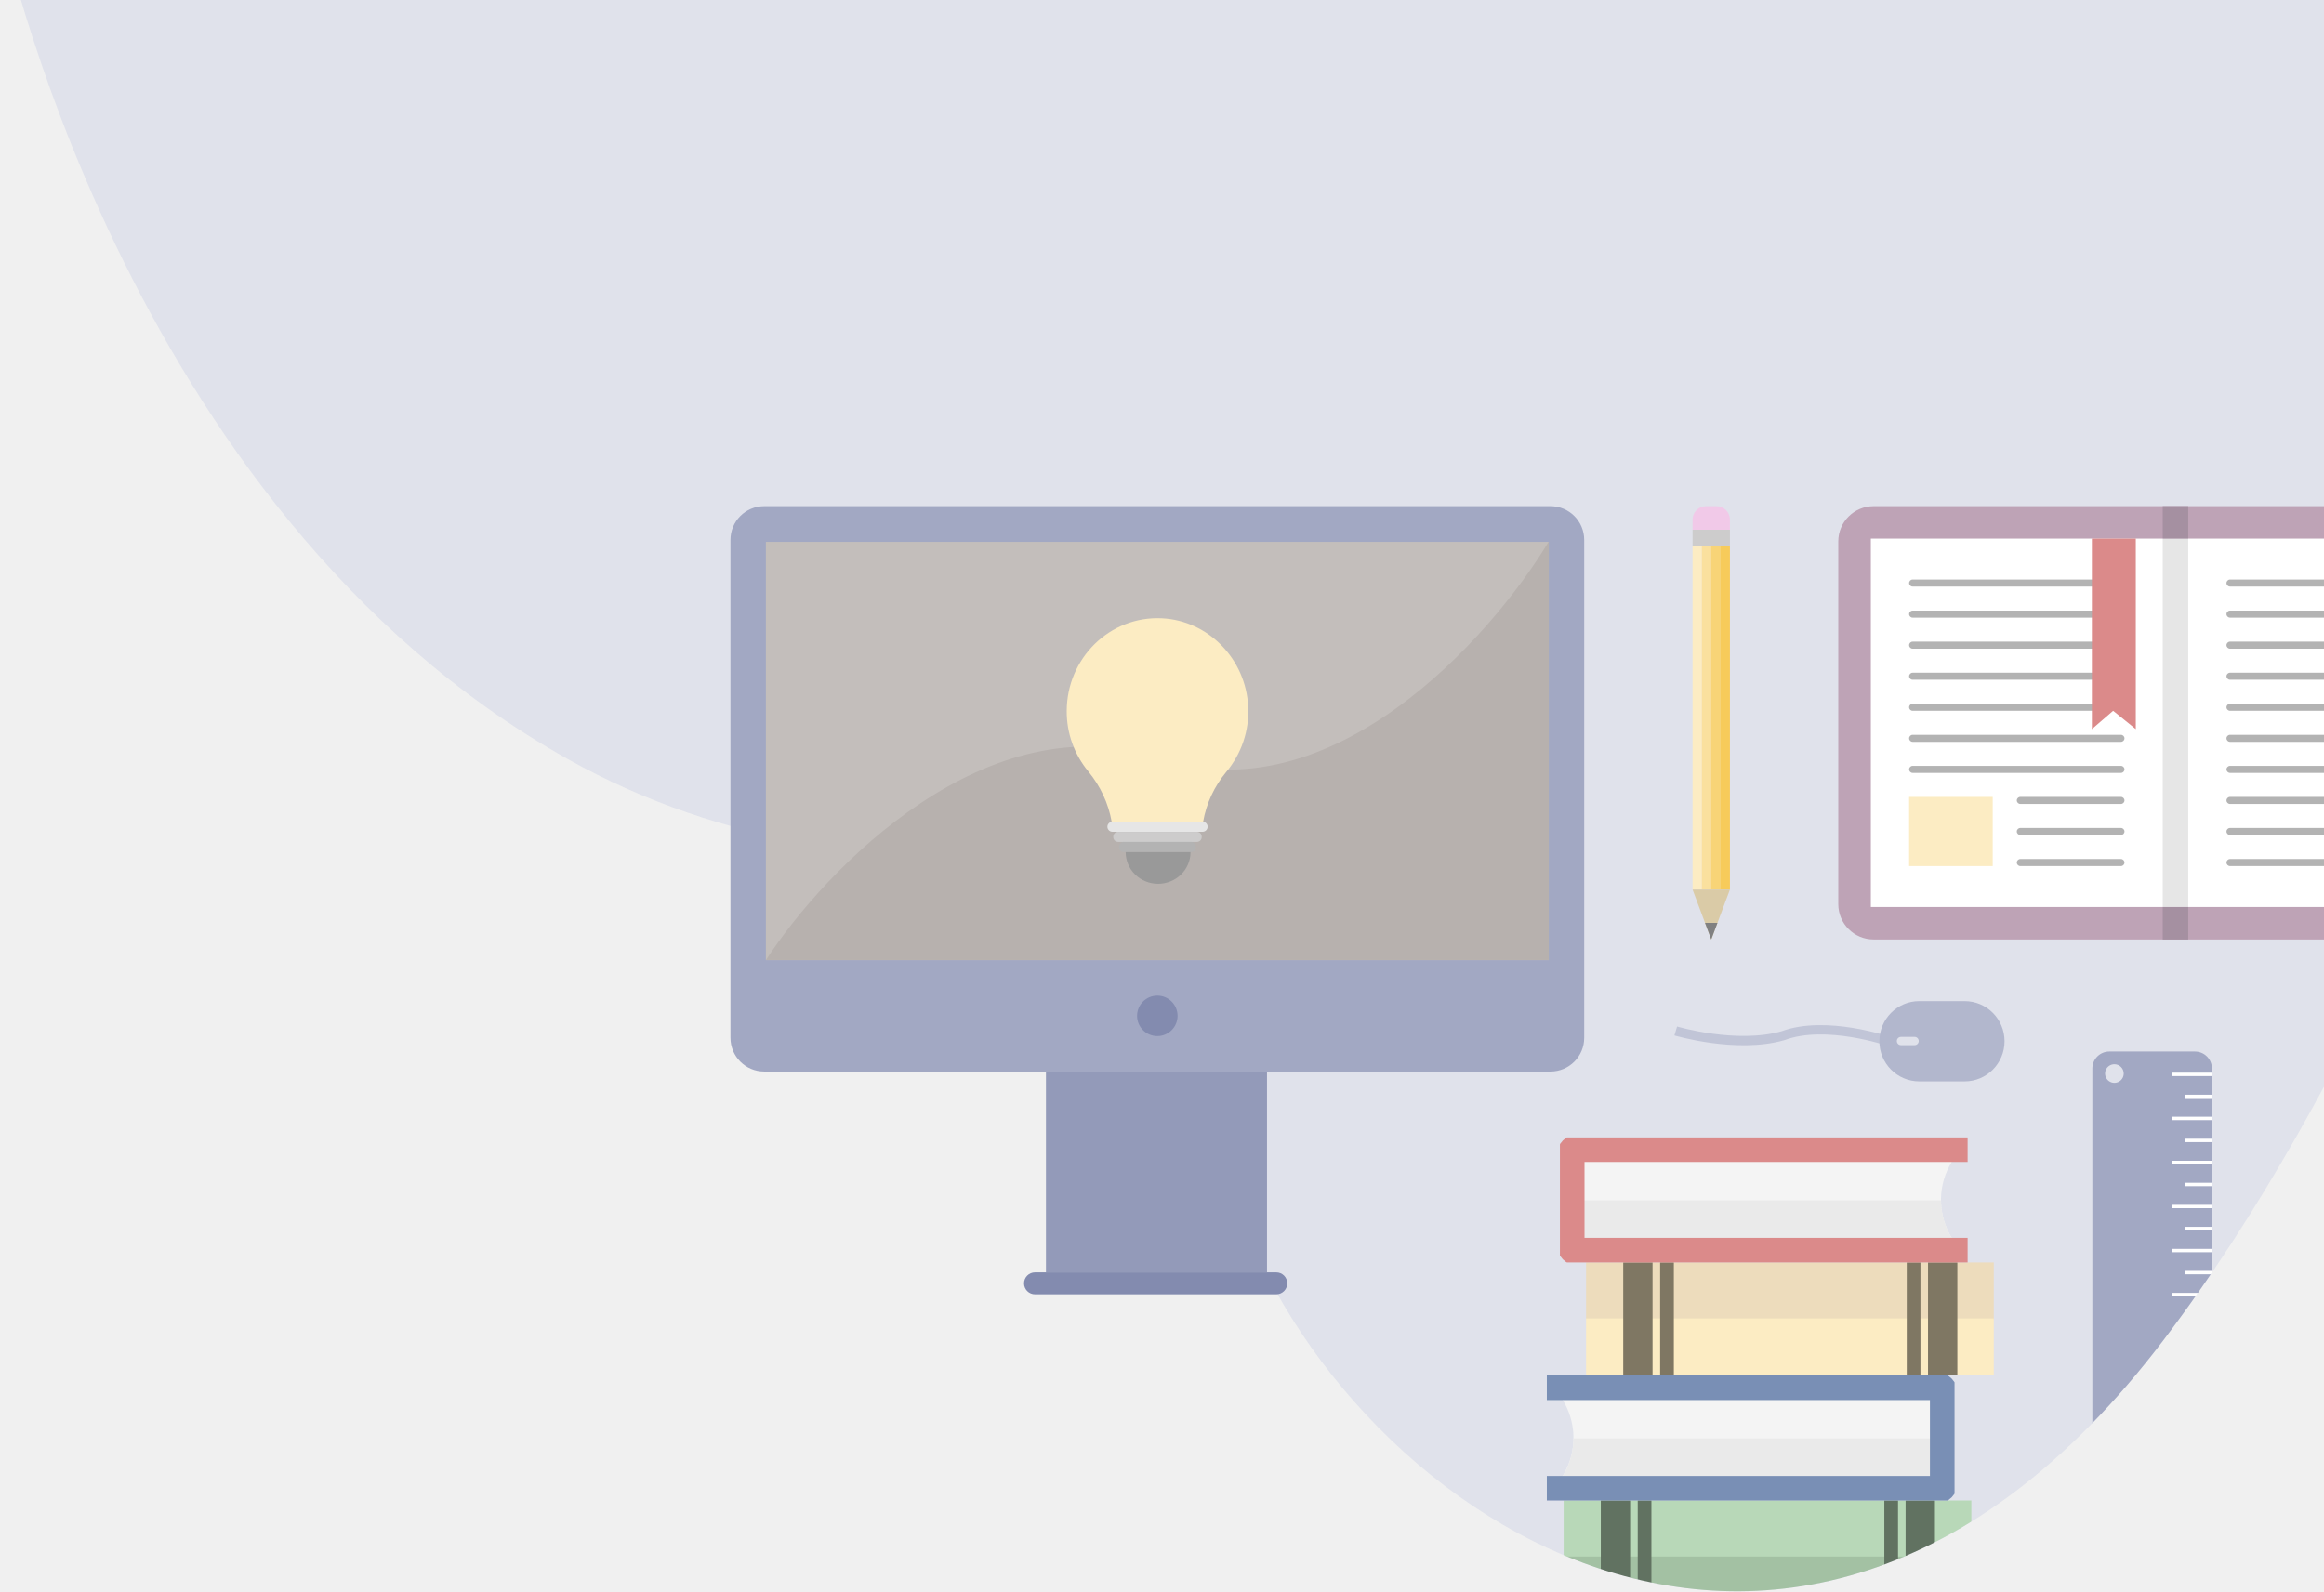
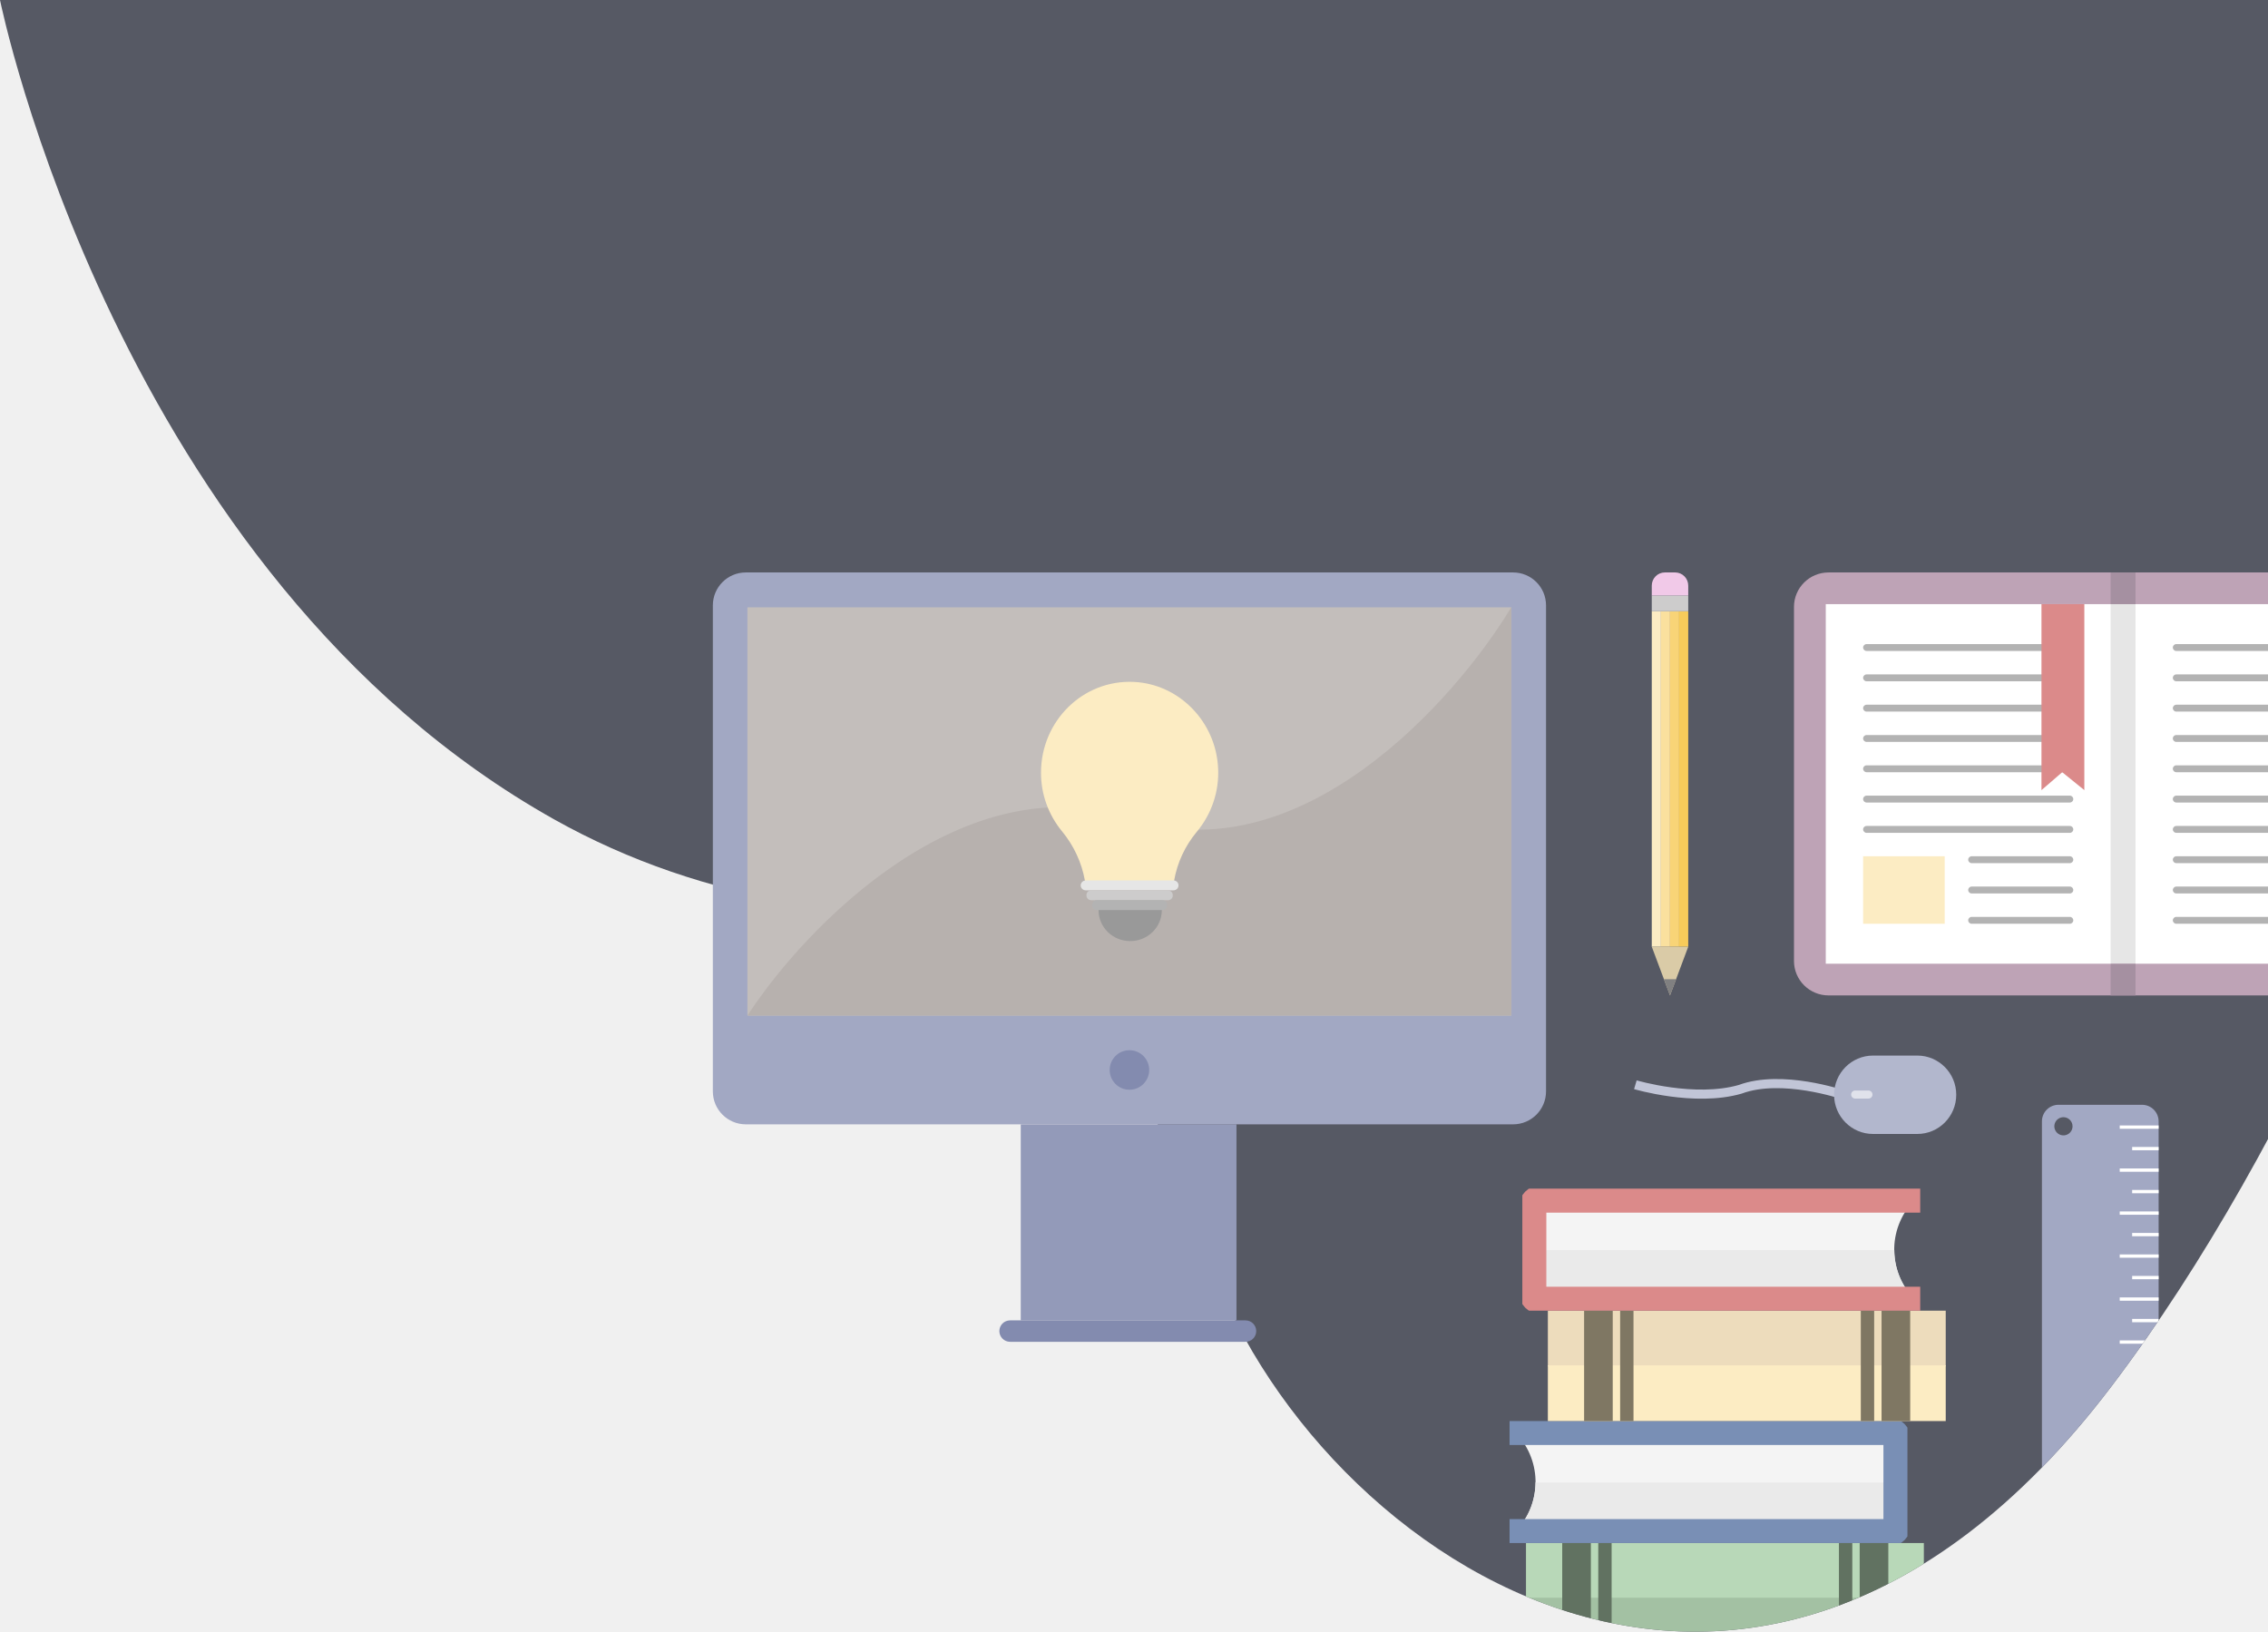
- <svg xmlns="http://www.w3.org/2000/svg" width="1244" height="852" viewBox="0 0 1244 852" fill="none">
-   <path d="M0 -43C0 -43 63.748 271.878 304.215 406.591C344.889 429.378 389.391 444.466 435.402 452.08C494.007 461.75 622.989 497.562 656.747 627.166C700.839 796.447 953.791 986.597 1158.01 717.604C1362.23 448.61 1462.02 -43 1462.02 -43H0Z" fill="#E0E2EB" />
-   <mask id="mask0_144_2" style="mask-type:alpha" maskUnits="userSpaceOnUse" x="0" y="-43" width="1463" height="895">
-     <path d="M0 -43C0 -43 63.748 271.878 304.215 406.591C344.889 429.378 389.391 444.466 435.402 452.08C494.007 461.75 622.989 497.562 656.747 627.166C700.839 796.447 953.791 986.597 1158.01 717.604C1362.23 448.61 1462.02 -43 1462.02 -43H0Z" fill="#E0E2EB" />
+ <svg xmlns="http://www.w3.org/2000/svg" width="1244" height="895" viewBox="0 0 1244 895" fill="none">
+   <path d="M0 0C0 0 63.748 314.878 304.215 449.591C344.889 472.378 389.391 487.466 435.402 495.08C494.007 504.75 622.989 540.562 656.747 670.166C700.839 839.447 953.791 1029.6 1158.01 760.604C1362.23 491.61 1462.02 0 1462.02 0H0Z" fill="#565964" />
+   <mask id="mask0_101_7" style="mask-type:alpha" maskUnits="userSpaceOnUse" x="0" y="0" width="1463" height="895">
+     <path d="M0 0C0 0 63.748 314.878 304.215 449.591C344.889 472.378 389.391 487.466 435.402 495.08C494.007 504.75 622.989 540.562 656.747 670.166C700.839 839.447 953.791 1029.6 1158.01 760.604C1362.23 491.61 1462.02 0 1462.02 0H0Z" fill="#E0E2EB" />
  </mask>
-   <g mask="url(#mask0_144_2)">
-     <g clip-path="url(#clip0_144_2)">
-       <path d="M1055.24 803.395H837V833.926H1055.24V803.395Z" fill="#B8D8B8" />
-       <path d="M1055.24 833.383H837V863.914H1055.24V833.383Z" fill="#A3C1A3" />
-       <path d="M864.736 803.395V863.914" stroke="#617261" stroke-width="15.71" stroke-miterlimit="10" />
-       <path d="M880.314 803.395V863.914" stroke="#617261" stroke-width="7.33" stroke-miterlimit="10" />
-       <path d="M1027.89 803.395V863.914" stroke="#617261" stroke-width="15.71" stroke-miterlimit="10" />
-       <path d="M1012.32 803.395V863.914" stroke="#617261" stroke-width="7.33" stroke-miterlimit="10" />
+   <g mask="url(#mask0_101_7)">
+     <g clip-path="url(#clip0_101_7)">
+       <path d="M1055.24 846.395H837V876.926H1055.24V846.395Z" fill="#B8D8B8" />
+       <path d="M1055.24 876.383H837V906.914H1055.24V876.383Z" fill="#A3C1A3" />
+       <path d="M864.736 846.395V906.914" stroke="#617261" stroke-width="15.71" stroke-miterlimit="10" />
+       <path d="M880.314 846.395V906.914" stroke="#617261" stroke-width="7.33" stroke-miterlimit="10" />
+       <path d="M1027.89 846.395V906.914" stroke="#617261" stroke-width="15.71" stroke-miterlimit="10" />
+       <path d="M1012.32 846.395V906.914" stroke="#617261" stroke-width="7.33" stroke-miterlimit="10" />
    </g>
-     <g clip-path="url(#clip1_144_2)">
-       <path d="M830.581 742.183C837.819 749.271 842.002 758.893 842.241 769.007C842.481 779.121 838.758 788.93 831.864 796.35L830.589 797.707H1038.95V742.214L830.581 742.183Z" fill="#F4F4F4" />
-       <path d="M1038.95 770.145V797.676H830.55L831.864 796.35C838.507 789.231 842.211 779.872 842.233 770.145H1038.95Z" fill="#EAEAEA" />
-       <path d="M828 797.668H1036.7C1037.71 797.65 1038.68 797.236 1039.39 796.515C1040.1 795.795 1040.49 794.825 1040.49 793.815V746.029C1040.49 745.019 1040.1 744.049 1039.39 743.329C1038.68 742.608 1037.71 742.194 1036.7 742.176H828" stroke="#798FB5" stroke-width="14.85" stroke-miterlimit="10" />
+     <g clip-path="url(#clip1_101_7)">
+       <path d="M830.581 785.183C837.819 792.271 842.002 801.893 842.241 812.007C842.481 822.121 838.758 831.93 831.864 839.35L830.589 840.707H1038.95V785.214L830.581 785.183Z" fill="#F4F4F4" />
+       <path d="M1038.95 813.145V840.676H830.55L831.864 839.35C838.507 832.231 842.211 822.872 842.233 813.145H1038.95Z" fill="#EAEAEA" />
+       <path d="M828 840.668H1036.7C1037.71 840.65 1038.68 840.236 1039.39 839.515C1040.1 838.795 1040.49 837.825 1040.49 836.815V789.029C1040.49 788.019 1040.1 787.049 1039.39 786.329C1038.68 785.608 1037.71 785.194 1036.7 785.176H828" stroke="#798FB5" stroke-width="14.85" stroke-miterlimit="10" />
    </g>
-     <g clip-path="url(#clip2_144_2)">
-       <path d="M1067.24 675.938H849V706.469H1067.24V675.938Z" fill="#EDDCBC" />
-       <path d="M1067.24 705.926H849V736.457H1067.24V705.926Z" fill="#FCECC3" />
-       <path d="M876.736 675.938V736.457" stroke="#7F7763" stroke-width="15.71" stroke-miterlimit="10" />
-       <path d="M892.314 675.938V736.457" stroke="#7F7763" stroke-width="7.33" stroke-miterlimit="10" />
-       <path d="M1039.89 675.938V736.457" stroke="#7F7763" stroke-width="15.71" stroke-miterlimit="10" />
-       <path d="M1024.32 675.938V736.457" stroke="#7F7763" stroke-width="7.33" stroke-miterlimit="10" />
+     <g clip-path="url(#clip2_101_7)">
+       <path d="M1067.24 718.938H849V749.469H1067.24V718.938Z" fill="#EDDCBC" />
+       <path d="M1067.24 748.926H849V779.457H1067.24V748.926Z" fill="#FCECC3" />
+       <path d="M876.736 718.938V779.457" stroke="#7F7763" stroke-width="15.71" stroke-miterlimit="10" />
+       <path d="M892.314 718.938V779.457" stroke="#7F7763" stroke-width="7.33" stroke-miterlimit="10" />
+       <path d="M1039.89 718.938V779.457" stroke="#7F7763" stroke-width="15.71" stroke-miterlimit="10" />
+       <path d="M1024.32 718.938V779.457" stroke="#7F7763" stroke-width="7.33" stroke-miterlimit="10" />
    </g>
-     <g clip-path="url(#clip3_144_2)">
-       <path d="M1120 572.069V860.931C1120 863.336 1120.96 865.643 1122.66 867.344C1124.36 869.044 1126.67 870 1129.08 870H1174.92C1177.33 870 1179.64 869.044 1181.34 867.344C1183.04 865.643 1184 863.336 1184 860.931V572.069C1184 569.664 1183.04 567.357 1181.34 565.656C1179.64 563.956 1177.33 563 1174.92 563H1129.08C1126.67 563 1124.36 563.956 1122.66 565.656C1120.96 567.357 1120 569.664 1120 572.069V572.069ZM1136.79 574.79C1136.79 575.777 1136.5 576.741 1135.95 577.562C1135.4 578.382 1134.62 579.021 1133.71 579.399C1132.8 579.776 1131.8 579.875 1130.83 579.683C1129.86 579.49 1128.97 579.015 1128.27 578.317C1127.57 577.62 1127.1 576.731 1126.9 575.763C1126.71 574.796 1126.81 573.793 1127.19 572.881C1127.57 571.97 1128.21 571.191 1129.03 570.643C1129.85 570.095 1130.81 569.802 1131.8 569.802C1133.13 569.802 1134.4 570.328 1135.33 571.263C1136.27 572.199 1136.79 573.467 1136.79 574.79Z" fill="#A2A8C3" />
-       <path d="M1169.48 847.326H1184V845.513H1169.48V847.326Z" fill="white" />
-       <path d="M1162.67 835.536H1184V833.722H1162.67V835.536Z" fill="white" />
-       <path d="M1169.48 823.746H1184V821.932H1169.48V823.746Z" fill="white" />
-       <path d="M1162.67 811.956H1184V810.142H1162.67V811.956Z" fill="white" />
-       <path d="M1169.48 800.165H1184V798.352H1169.48V800.165Z" fill="white" />
-       <path d="M1162.67 788.375H1184V786.561H1162.67V788.375Z" fill="white" />
-       <path d="M1169.48 776.585H1184V774.771H1169.48V776.585Z" fill="white" />
-       <path d="M1162.67 764.795H1184V762.981H1162.67V764.795Z" fill="white" />
-       <path d="M1169.48 753.004H1184V751.191H1169.48V753.004Z" fill="white" />
-       <path d="M1162.67 741.214H1184V739.4H1162.67V741.214Z" fill="white" />
-       <path d="M1169.48 729.424H1184V727.61H1169.48V729.424Z" fill="white" />
-       <path d="M1162.67 717.634H1184V715.82H1162.67V717.634Z" fill="white" />
-       <path d="M1169.48 705.843H1184V704.03H1169.48V705.843Z" fill="white" />
-       <path d="M1162.67 694.053H1184V692.239H1162.67V694.053Z" fill="white" />
-       <path d="M1169.48 682.263H1184V680.449H1169.48V682.263Z" fill="white" />
-       <path d="M1162.67 670.473H1184V668.659H1162.67V670.473Z" fill="white" />
-       <path d="M1169.48 658.682H1184V656.869H1169.48V658.682Z" fill="white" />
-       <path d="M1162.67 646.892H1184V645.078H1162.67V646.892Z" fill="white" />
-       <path d="M1169.48 635.102H1184V633.288H1169.48V635.102Z" fill="white" />
-       <path d="M1162.67 623.312H1184V621.498H1162.67V623.312Z" fill="white" />
-       <path d="M1169.48 611.521H1184V609.708H1169.48V611.521Z" fill="white" />
-       <path d="M1162.67 599.731H1184V597.917H1162.67V599.731Z" fill="white" />
-       <path d="M1169.48 587.941H1184V586.127H1169.48V587.941Z" fill="white" />
-       <path d="M1162.67 576.151H1184V574.337H1162.67V576.151Z" fill="white" />
-     </g>
-     <g clip-path="url(#clip4_144_2)">
-       <path d="M1050.65 614.726C1043.42 621.814 1039.23 631.436 1038.99 641.55C1038.75 651.664 1042.48 661.473 1049.37 668.893L1050.65 670.25H842.287V614.757L1050.65 614.726Z" fill="#F4F4F4" />
-       <path d="M1050.65 670.219H842.287V642.689H1039.04C1039.05 652.41 1042.74 661.768 1049.37 668.893L1050.65 670.219Z" fill="#EAEAEA" />
-       <path d="M1053.24 670.211H844.535C843.523 670.193 842.558 669.779 841.848 669.058C841.139 668.338 840.741 667.368 840.741 666.358V618.572C840.741 617.562 841.139 616.593 841.848 615.872C842.558 615.151 843.523 614.737 844.535 614.719H1053.24" stroke="#DB8A8A" stroke-width="14.85" stroke-miterlimit="10" />
+     <path d="M1120 615.069V903.931C1120 906.336 1120.96 908.643 1122.66 910.344C1124.36 912.044 1126.67 913 1129.08 913H1174.92C1177.33 913 1179.64 912.044 1181.34 910.344C1183.04 908.643 1184 906.336 1184 903.931V615.069C1184 612.664 1183.04 610.357 1181.34 608.656C1179.64 606.956 1177.33 606 1174.92 606H1129.08C1126.67 606 1124.36 606.956 1122.66 608.656C1120.96 610.357 1120 612.664 1120 615.069V615.069ZM1136.79 617.79C1136.79 618.777 1136.5 619.741 1135.95 620.562C1135.4 621.382 1134.62 622.021 1133.71 622.399C1132.8 622.776 1131.8 622.875 1130.83 622.683C1129.86 622.49 1128.97 622.015 1128.27 621.317C1127.57 620.62 1127.1 619.731 1126.9 618.763C1126.71 617.796 1126.81 616.793 1127.19 615.881C1127.57 614.97 1128.21 614.191 1129.03 613.643C1129.85 613.095 1130.81 612.802 1131.8 612.802C1133.13 612.802 1134.4 613.328 1135.33 614.263C1136.27 615.199 1136.79 616.467 1136.79 617.79Z" fill="#A2A8C3" />
+     <path d="M1169.48 890.326H1184V888.513H1169.48V890.326Z" fill="white" />
+     <path d="M1162.67 878.536H1184V876.722H1162.67V878.536Z" fill="white" />
+     <path d="M1169.48 866.746H1184V864.932H1169.48V866.746Z" fill="white" />
+     <path d="M1162.67 854.956H1184V853.142H1162.67V854.956Z" fill="white" />
+     <path d="M1169.48 843.165H1184V841.352H1169.48V843.165Z" fill="white" />
+     <path d="M1162.67 831.375H1184V829.561H1162.67V831.375Z" fill="white" />
+     <path d="M1169.48 819.585H1184V817.771H1169.48V819.585Z" fill="white" />
+     <path d="M1162.67 807.795H1184V805.981H1162.67V807.795Z" fill="white" />
+     <path d="M1169.48 796.004H1184V794.191H1169.48V796.004Z" fill="white" />
+     <path d="M1162.67 784.214H1184V782.4H1162.67V784.214Z" fill="white" />
+     <path d="M1169.48 772.424H1184V770.61H1169.48V772.424Z" fill="white" />
+     <path d="M1162.67 760.634H1184V758.82H1162.67V760.634Z" fill="white" />
+     <path d="M1169.48 748.843H1184V747.03H1169.48V748.843Z" fill="white" />
+     <path d="M1162.67 737.053H1184V735.239H1162.67V737.053Z" fill="white" />
+     <path d="M1169.48 725.263H1184V723.449H1169.48V725.263Z" fill="white" />
+     <path d="M1162.67 713.473H1184V711.659H1162.67V713.473Z" fill="white" />
+     <path d="M1169.48 701.682H1184V699.869H1169.48V701.682Z" fill="white" />
+     <path d="M1162.67 689.892H1184V688.078H1162.67V689.892Z" fill="white" />
+     <path d="M1169.48 678.102H1184V676.288H1169.48V678.102Z" fill="white" />
+     <path d="M1162.67 666.312H1184V664.498H1162.67V666.312Z" fill="white" />
+     <path d="M1169.48 654.521H1184V652.708H1169.48V654.521Z" fill="white" />
+     <path d="M1162.67 642.731H1184V640.917H1162.67V642.731Z" fill="white" />
+     <path d="M1169.48 630.941H1184V629.127H1169.48V630.941Z" fill="white" />
+     <path d="M1162.67 619.151H1184V617.337H1162.67V619.151Z" fill="white" />
+     <g clip-path="url(#clip3_101_7)">
+       <path d="M1050.65 657.726C1043.42 664.814 1039.23 674.436 1038.99 684.55C1038.75 694.664 1042.48 704.473 1049.37 711.893L1050.65 713.25H842.287V657.757L1050.65 657.726Z" fill="#F4F4F4" />
+       <path d="M1050.65 713.219H842.287V685.689H1039.04C1039.05 695.41 1042.74 704.768 1049.37 711.893L1050.65 713.219Z" fill="#EAEAEA" />
+       <path d="M1053.24 713.211H844.535C843.523 713.193 842.558 712.779 841.848 712.058C841.139 711.338 840.741 710.368 840.741 709.358V661.572C840.741 660.562 841.139 659.593 841.848 658.872C842.558 658.151 843.523 657.737 844.535 657.719H1053.24" stroke="#DB8A8A" stroke-width="14.85" stroke-miterlimit="10" />
    </g>
  </g>
-   <path d="M678.206 573.719H559.891V681.253H678.206V573.719Z" fill="#939AB9" />
-   <path d="M829.937 271H409.063C399.087 271 391 279.091 391 289.073V555.647C391 565.628 399.087 573.719 409.063 573.719H829.937C839.913 573.719 848 565.628 848 555.647V289.073C848 279.091 839.913 271 829.937 271Z" fill="#A2A8C3" />
-   <path d="M683.173 681.253H554.021C550.779 681.253 548.15 683.882 548.15 687.126C548.15 690.37 550.779 693 554.021 693H683.173C686.415 693 689.043 690.37 689.043 687.126C689.043 683.882 686.415 681.253 683.173 681.253Z" fill="#838BAF" />
-   <path d="M829.034 290.13H409.966V514.079H829.034V290.13Z" fill="#C3BEBB" />
-   <path d="M620.657 406.041C528.524 375.097 441.83 465.12 410 514H829V290C797.942 341.574 712.791 436.986 620.657 406.041Z" fill="#B7B1AE" />
-   <path d="M619.5 554.743C625.486 554.743 630.338 549.888 630.338 543.899C630.338 537.911 625.486 533.056 619.5 533.056C613.514 533.056 608.662 537.911 608.662 543.899C608.662 549.888 613.514 554.743 619.5 554.743Z" fill="#838BAF" />
-   <g clip-path="url(#clip5_144_2)">
-     <path d="M656.346 413.374C649.962 421.06 645.715 430.223 644.015 439.979C643.718 441.593 643.485 443.226 643.333 444.865H595.788C595.618 443.232 595.378 441.606 595.075 439.998C593.31 430.158 589.027 420.913 582.624 413.121C575.05 403.972 570.944 392.549 571 380.785C571 352.498 594.009 329.725 621.89 331.043C646.785 332.214 666.986 352.929 668.134 378.438C668.774 391.107 664.573 403.556 656.346 413.374V413.374Z" fill="#FCECC3" />
-     <path d="M637.262 456.264C637.262 460.758 635.434 465.068 632.179 468.245C628.925 471.423 624.511 473.208 619.908 473.208C615.305 473.208 610.891 471.423 607.636 468.245C604.382 465.068 602.553 460.758 602.553 456.264C602.553 456.159 602.553 456.061 602.553 455.956H637.262C637.262 456.061 637.262 456.159 637.262 456.264Z" fill="#999999" />
-     <path d="M646.413 442.659C646.413 443.015 646.341 443.366 646.202 443.694C646.063 444.023 645.859 444.321 645.601 444.572C645.344 444.823 645.039 445.022 644.703 445.158C644.367 445.294 644.006 445.364 643.642 445.364H595.542C594.808 445.364 594.103 445.079 593.583 444.572C593.064 444.065 592.772 443.377 592.772 442.659V442.659C592.772 442.021 593.003 441.404 593.425 440.917C593.846 440.43 594.431 440.104 595.075 439.998C595.229 439.968 595.386 439.953 595.542 439.954H643.642C643.766 439.945 643.891 439.945 644.015 439.954C644.683 440.043 645.296 440.367 645.737 440.865C646.179 441.363 646.419 442.001 646.413 442.659V442.659Z" fill="#E6E6E6" />
-     <path d="M643.258 447.909V448.242C643.258 448.915 642.984 449.561 642.496 450.037C642.008 450.513 641.347 450.78 640.658 450.78H598.527C598.005 450.781 597.494 450.628 597.062 450.341C596.629 450.054 596.296 449.647 596.104 449.172C595.987 448.875 595.927 448.56 595.927 448.242V447.909C595.926 447.575 595.993 447.245 596.123 446.937C596.254 446.628 596.445 446.348 596.687 446.112C596.929 445.876 597.215 445.689 597.531 445.562C597.847 445.435 598.186 445.37 598.527 445.37H640.658C641.21 445.37 641.748 445.541 642.194 445.859C642.639 446.177 642.97 446.625 643.138 447.139C643.216 447.388 643.257 447.648 643.258 447.909V447.909Z" fill="#CDCCCC" />
-     <path d="M640.102 453.146V453.83C640.102 454.141 640.039 454.449 639.918 454.736C639.796 455.023 639.617 455.284 639.392 455.503C639.167 455.723 638.9 455.897 638.606 456.016C638.312 456.135 637.997 456.196 637.679 456.196H601.506C601.188 456.196 600.873 456.135 600.579 456.016C600.285 455.897 600.017 455.723 599.792 455.503C599.567 455.284 599.389 455.023 599.267 454.736C599.145 454.449 599.083 454.141 599.083 453.83V453.146C599.082 452.713 599.204 452.288 599.434 451.917C599.665 451.547 599.995 451.245 600.389 451.045C600.735 450.872 601.117 450.781 601.506 450.78H637.679C638.067 450.781 638.45 450.872 638.796 451.045C639.19 451.245 639.52 451.547 639.75 451.917C639.981 452.288 640.102 452.713 640.102 453.146V453.146Z" fill="#B3B3B3" />
+   <path d="M678.206 616.719H559.891V724.253H678.206V616.719Z" fill="#939AB9" />
+   <path d="M829.937 314H409.063C399.087 314 391 322.091 391 332.073V598.647C391 608.628 399.087 616.719 409.063 616.719H829.937C839.913 616.719 848 608.628 848 598.647V332.073C848 322.091 839.913 314 829.937 314Z" fill="#A2A8C3" />
+   <path d="M683.173 724.253H554.021C550.778 724.253 548.15 726.882 548.15 730.126C548.15 733.37 550.778 736 554.021 736H683.173C686.415 736 689.043 733.37 689.043 730.126C689.043 726.882 686.415 724.253 683.173 724.253Z" fill="#838BAF" />
+   <path d="M829.033 333.13H409.966V557.079H829.033V333.13Z" fill="#C3BEBB" />
+   <path d="M620.657 449.041C528.524 418.097 441.83 508.12 410 557H829V333C797.942 384.574 712.791 479.986 620.657 449.041Z" fill="#B7B1AE" />
+   <path d="M619.5 597.743C625.486 597.743 630.338 592.888 630.338 586.899C630.338 580.911 625.486 576.056 619.5 576.056C613.514 576.056 608.662 580.911 608.662 586.899C608.662 592.888 613.514 597.743 619.5 597.743Z" fill="#838BAF" />
+   <g clip-path="url(#clip4_101_7)">
+     <path d="M656.346 456.374C649.962 464.06 645.715 473.223 644.015 482.979C643.718 484.593 643.485 486.226 643.333 487.865H595.789C595.618 486.232 595.378 484.606 595.075 482.998C593.31 473.158 589.027 463.913 582.624 456.121C575.05 446.972 570.944 435.549 571 423.785C571 395.498 594.009 372.725 621.89 374.043C646.785 375.214 666.986 395.929 668.134 421.438C668.774 434.107 664.573 446.556 656.346 456.374V456.374Z" fill="#FCECC3" />
+     <path d="M637.262 499.264C637.262 503.758 635.434 508.068 632.179 511.245C628.925 514.423 624.511 516.208 619.908 516.208C615.305 516.208 610.891 514.423 607.636 511.245C604.382 508.068 602.553 503.758 602.553 499.264C602.553 499.159 602.553 499.061 602.553 498.956H637.262C637.262 499.061 637.262 499.159 637.262 499.264Z" fill="#999999" />
+     <path d="M646.413 485.659C646.413 486.015 646.341 486.366 646.202 486.694C646.063 487.023 645.859 487.321 645.602 487.572C645.344 487.823 645.039 488.022 644.703 488.158C644.367 488.294 644.006 488.364 643.643 488.364H595.542C594.808 488.364 594.103 488.079 593.583 487.572C593.064 487.065 592.772 486.377 592.772 485.659V485.659C592.772 485.021 593.003 484.404 593.425 483.917C593.846 483.43 594.431 483.104 595.075 482.998C595.229 482.968 595.386 482.953 595.542 482.954H643.643C643.766 482.945 643.891 482.945 644.015 482.954C644.683 483.043 645.296 483.367 645.737 483.865C646.179 484.363 646.419 485.001 646.413 485.659V485.659Z" fill="#E6E6E6" />
+     <path d="M643.258 490.909V491.242C643.258 491.915 642.984 492.561 642.496 493.037C642.008 493.513 641.347 493.78 640.658 493.78H598.527C598.005 493.781 597.494 493.628 597.062 493.341C596.629 493.054 596.296 492.647 596.104 492.172C595.987 491.875 595.927 491.56 595.927 491.242V490.909C595.926 490.575 595.993 490.245 596.123 489.937C596.254 489.628 596.445 489.348 596.687 489.112C596.928 488.876 597.215 488.689 597.531 488.562C597.847 488.435 598.186 488.37 598.527 488.37H640.658C641.21 488.37 641.748 488.541 642.194 488.859C642.639 489.177 642.97 489.625 643.138 490.139C643.216 490.388 643.257 490.648 643.258 490.909V490.909Z" fill="#CDCCCC" />
+     <path d="M640.102 496.146V496.83C640.102 497.141 640.039 497.449 639.918 497.736C639.796 498.023 639.617 498.284 639.392 498.503C639.167 498.723 638.9 498.897 638.606 499.016C638.312 499.135 637.997 499.196 637.679 499.196H601.506C601.188 499.196 600.872 499.135 600.578 499.016C600.284 498.897 600.017 498.723 599.792 498.503C599.567 498.284 599.389 498.023 599.267 497.736C599.145 497.449 599.083 497.141 599.083 496.83V496.146C599.082 495.713 599.204 495.288 599.434 494.917C599.665 494.547 599.995 494.245 600.389 494.045C600.734 493.872 601.117 493.781 601.506 493.78H637.679C638.067 493.781 638.45 493.872 638.796 494.045C639.19 494.245 639.52 494.547 639.75 494.917C639.981 495.288 640.102 495.713 640.102 496.146V496.146Z" fill="#B3B3B3" />
  </g>
-   <path d="M1326.04 271H1002.96C992.489 271 984 279.458 984 289.893V484.107C984 494.542 992.489 503 1002.96 503H1326.04C1336.51 503 1345 494.542 1345 484.107V289.893C1345 279.458 1336.51 271 1326.04 271Z" fill="#BEA3B6" />
-   <path d="M1327.56 288.381H1001.44V485.619H1327.56V288.381Z" fill="white" />
-   <path d="M1171.33 288.381H1157.67V485.619H1171.33V288.381Z" fill="#E6E6E6" />
-   <path d="M1171.33 485.619H1157.67V503H1171.33V485.619Z" fill="#A590A1" />
-   <path d="M1171.33 271H1157.67V288.381H1171.33V271Z" fill="#A590A1" />
-   <path d="M1135.3 310.296H1023.82C1022.77 310.296 1021.92 311.142 1021.92 312.186C1021.92 313.229 1022.77 314.075 1023.82 314.075H1135.3C1136.35 314.075 1137.2 313.229 1137.2 312.186C1137.2 311.142 1136.35 310.296 1135.3 310.296Z" fill="#B3B3B3" />
-   <path d="M1135.3 326.922H1023.82C1022.77 326.922 1021.92 327.768 1021.92 328.811C1021.92 329.854 1022.77 330.7 1023.82 330.7H1135.3C1136.35 330.7 1137.2 329.854 1137.2 328.811C1137.2 327.768 1136.35 326.922 1135.3 326.922Z" fill="#B3B3B3" />
-   <path d="M1135.3 343.547H1023.82C1022.77 343.547 1021.92 344.393 1021.92 345.436C1021.92 346.48 1022.77 347.326 1023.82 347.326H1135.3C1136.35 347.326 1137.2 346.48 1137.2 345.436C1137.2 344.393 1136.35 343.547 1135.3 343.547Z" fill="#B3B3B3" />
-   <path d="M1135.3 360.173H1023.82C1022.77 360.173 1021.92 361.018 1021.92 362.062C1021.92 363.105 1022.77 363.951 1023.82 363.951H1135.3C1136.35 363.951 1137.2 363.105 1137.2 362.062C1137.2 361.018 1136.35 360.173 1135.3 360.173Z" fill="#B3B3B3" />
-   <path d="M1135.3 376.798H1023.82C1022.77 376.798 1021.92 377.644 1021.92 378.687C1021.92 379.731 1022.77 380.577 1023.82 380.577H1135.3C1136.35 380.577 1137.2 379.731 1137.2 378.687C1137.2 377.644 1136.35 376.798 1135.3 376.798Z" fill="#B3B3B3" />
-   <path d="M1135.3 393.423H1023.82C1022.77 393.423 1021.92 394.269 1021.92 395.313C1021.92 396.356 1022.77 397.202 1023.82 397.202H1135.3C1136.35 397.202 1137.2 396.356 1137.2 395.313C1137.2 394.269 1136.35 393.423 1135.3 393.423Z" fill="#B3B3B3" />
-   <path d="M1135.3 410.049H1023.82C1022.77 410.049 1021.92 410.895 1021.92 411.938C1021.92 412.982 1022.77 413.827 1023.82 413.827H1135.3C1136.35 413.827 1137.2 412.982 1137.2 411.938C1137.2 410.895 1136.35 410.049 1135.3 410.049Z" fill="#B3B3B3" />
-   <path d="M1135.3 426.674H1081.45C1080.41 426.674 1079.56 427.52 1079.56 428.564C1079.56 429.607 1080.41 430.453 1081.45 430.453H1135.3C1136.35 430.453 1137.2 429.607 1137.2 428.564C1137.2 427.52 1136.35 426.674 1135.3 426.674Z" fill="#B3B3B3" />
-   <path d="M1135.3 443.3H1081.45C1080.41 443.3 1079.56 444.146 1079.56 445.189C1079.56 446.232 1080.41 447.078 1081.45 447.078H1135.3C1136.35 447.078 1137.2 446.232 1137.2 445.189C1137.2 444.146 1136.35 443.3 1135.3 443.3Z" fill="#B3B3B3" />
-   <path d="M1135.3 459.925H1081.45C1080.41 459.925 1079.56 460.771 1079.56 461.814C1079.56 462.858 1080.41 463.704 1081.45 463.704H1135.3C1136.35 463.704 1137.2 462.858 1137.2 461.814C1137.2 460.771 1136.35 459.925 1135.3 459.925Z" fill="#B3B3B3" />
-   <path d="M1305.18 310.296H1193.7C1192.65 310.296 1191.8 311.142 1191.8 312.186C1191.8 313.229 1192.65 314.075 1193.7 314.075H1305.18C1306.23 314.075 1307.08 313.229 1307.08 312.186C1307.08 311.142 1306.23 310.296 1305.18 310.296Z" fill="#B3B3B3" />
-   <path d="M1305.18 326.922H1193.7C1192.65 326.922 1191.8 327.768 1191.8 328.811C1191.8 329.854 1192.65 330.7 1193.7 330.7H1305.18C1306.23 330.7 1307.08 329.854 1307.08 328.811C1307.08 327.768 1306.23 326.922 1305.18 326.922Z" fill="#B3B3B3" />
-   <path d="M1305.18 343.547H1193.7C1192.65 343.547 1191.8 344.393 1191.8 345.436C1191.8 346.48 1192.65 347.326 1193.7 347.326H1305.18C1306.23 347.326 1307.08 346.48 1307.08 345.436C1307.08 344.393 1306.23 343.547 1305.18 343.547Z" fill="#B3B3B3" />
-   <path d="M1305.18 360.173H1193.7C1192.65 360.173 1191.8 361.018 1191.8 362.062C1191.8 363.105 1192.65 363.951 1193.7 363.951H1305.18C1306.23 363.951 1307.08 363.105 1307.08 362.062C1307.08 361.018 1306.23 360.173 1305.18 360.173Z" fill="#B3B3B3" />
-   <path d="M1305.18 376.798H1193.7C1192.65 376.798 1191.8 377.644 1191.8 378.687C1191.8 379.731 1192.65 380.577 1193.7 380.577H1305.18C1306.23 380.577 1307.08 379.731 1307.08 378.687C1307.08 377.644 1306.23 376.798 1305.18 376.798Z" fill="#B3B3B3" />
-   <path d="M1305.18 393.423H1193.7C1192.65 393.423 1191.8 394.269 1191.8 395.313C1191.8 396.356 1192.65 397.202 1193.7 397.202H1305.18C1306.23 397.202 1307.08 396.356 1307.08 395.313C1307.08 394.269 1306.23 393.423 1305.18 393.423Z" fill="#B3B3B3" />
-   <path d="M1305.18 410.049H1193.7C1192.65 410.049 1191.8 410.895 1191.8 411.938C1191.8 412.982 1192.65 413.827 1193.7 413.827H1305.18C1306.23 413.827 1307.08 412.982 1307.08 411.938C1307.08 410.895 1306.23 410.049 1305.18 410.049Z" fill="#B3B3B3" />
-   <path d="M1305.18 426.674H1193.7C1192.65 426.674 1191.8 427.52 1191.8 428.564C1191.8 429.607 1192.65 430.453 1193.7 430.453H1305.18C1306.23 430.453 1307.08 429.607 1307.08 428.564C1307.08 427.52 1306.23 426.674 1305.18 426.674Z" fill="#B3B3B3" />
-   <path d="M1305.18 443.3H1193.7C1192.65 443.3 1191.8 444.146 1191.8 445.189C1191.8 446.232 1192.65 447.078 1193.7 447.078H1305.18C1306.23 447.078 1307.08 446.232 1307.08 445.189C1307.08 444.146 1306.23 443.3 1305.18 443.3Z" fill="#B3B3B3" />
-   <path d="M1305.18 459.925H1193.7C1192.65 459.925 1191.8 460.771 1191.8 461.814C1191.8 462.858 1192.65 463.704 1193.7 463.704H1305.18C1306.23 463.704 1307.08 462.858 1307.08 461.814C1307.08 460.771 1306.23 459.925 1305.18 459.925Z" fill="#B3B3B3" />
-   <path d="M1143.26 390.401L1131.13 380.577L1119.75 390.401V288.381H1143.26V390.401Z" fill="#DB8A8A" />
-   <path d="M1066.67 426.674H1021.92V463.704H1066.67V426.674Z" fill="#FCECC3" />
-   <path d="M897 552C897 552 929.605 561.694 954.5 554.5C977.429 546.003 1010.68 557.459 1010.68 557.459" stroke="#C1C5D7" stroke-width="5" stroke-miterlimit="10" />
-   <path d="M1027.35 536C1015.56 536 1006 545.626 1006 557.5C1006 569.374 1015.56 579 1027.35 579H1051.65C1063.44 579 1073 569.374 1073 557.5C1073 545.626 1063.44 536 1051.65 536H1027.35Z" fill="#B2B7CD" />
-   <path d="M1015.35 557.376V557.382C1015.35 558.601 1016.33 559.59 1017.54 559.59H1024.87C1026.08 559.59 1027.06 558.601 1027.06 557.382V557.376C1027.06 556.156 1026.08 555.167 1024.87 555.167H1017.54C1016.33 555.167 1015.35 556.156 1015.35 557.376Z" fill="#E0E2EB" />
-   <g clip-path="url(#clip6_144_2)">
-     <path d="M911.043 292.288H906V476.3H911.043V292.288Z" fill="#FCECC3" />
-     <path d="M916.029 292.288H910.986V476.3H916.029V292.288Z" fill="#FAE09E" />
-     <path d="M921.014 292.288H915.971V476.3H921.014V292.288Z" fill="#F8D477" />
-     <path d="M926 292.288H920.957V476.3H926V292.288Z" fill="#F7CB5A" />
-     <path d="M926 283.628H906V292.288H926V283.628Z" fill="#CDCCCC" />
-     <path d="M906 283.628V278.216C906 276.302 906.753 274.467 908.092 273.114C909.432 271.76 911.248 271 913.143 271H918.857C920.752 271 922.568 271.76 923.908 273.114C925.247 274.467 926 276.302 926 278.216V283.628H906Z" fill="#F1C9E8" />
-     <path d="M906 476.3L916 503L926 476.3" fill="#DACBA7" />
-     <path d="M912.668 494.102H919.332L916 503L912.668 494.102Z" fill="#808081" />
+   <path d="M1326.04 314H1002.96C992.489 314 984 322.458 984 332.893V527.107C984 537.542 992.489 546 1002.96 546H1326.04C1336.51 546 1345 537.542 1345 527.107V332.893C1345 322.458 1336.51 314 1326.04 314Z" fill="#BEA3B6" />
+   <path d="M1327.56 331.381H1001.44V528.619H1327.56V331.381Z" fill="white" />
+   <path d="M1171.33 331.381H1157.67V528.619H1171.33V331.381Z" fill="#E6E6E6" />
+   <path d="M1171.33 528.619H1157.67V546H1171.33V528.619Z" fill="#A590A1" />
+   <path d="M1171.33 314H1157.67V331.381H1171.33V314Z" fill="#A590A1" />
+   <path d="M1135.3 353.296H1023.82C1022.77 353.296 1021.92 354.142 1021.92 355.186C1021.92 356.229 1022.77 357.075 1023.82 357.075H1135.3C1136.35 357.075 1137.2 356.229 1137.2 355.186C1137.2 354.142 1136.35 353.296 1135.3 353.296Z" fill="#B3B3B3" />
+   <path d="M1135.3 369.922H1023.82C1022.77 369.922 1021.92 370.768 1021.92 371.811C1021.92 372.854 1022.77 373.7 1023.82 373.7H1135.3C1136.35 373.7 1137.2 372.854 1137.2 371.811C1137.2 370.768 1136.35 369.922 1135.3 369.922Z" fill="#B3B3B3" />
+   <path d="M1135.3 386.547H1023.82C1022.77 386.547 1021.92 387.393 1021.92 388.436C1021.92 389.48 1022.77 390.326 1023.82 390.326H1135.3C1136.35 390.326 1137.2 389.48 1137.2 388.436C1137.2 387.393 1136.35 386.547 1135.3 386.547Z" fill="#B3B3B3" />
+   <path d="M1135.3 403.173H1023.82C1022.77 403.173 1021.92 404.018 1021.92 405.062C1021.92 406.105 1022.77 406.951 1023.82 406.951H1135.3C1136.35 406.951 1137.2 406.105 1137.2 405.062C1137.2 404.018 1136.35 403.173 1135.3 403.173Z" fill="#B3B3B3" />
+   <path d="M1135.3 419.798H1023.82C1022.77 419.798 1021.92 420.644 1021.92 421.687C1021.92 422.731 1022.77 423.577 1023.82 423.577H1135.3C1136.35 423.577 1137.2 422.731 1137.2 421.687C1137.2 420.644 1136.35 419.798 1135.3 419.798Z" fill="#B3B3B3" />
+   <path d="M1135.3 436.423H1023.82C1022.77 436.423 1021.92 437.269 1021.92 438.313C1021.92 439.356 1022.77 440.202 1023.82 440.202H1135.3C1136.35 440.202 1137.2 439.356 1137.2 438.313C1137.2 437.269 1136.35 436.423 1135.3 436.423Z" fill="#B3B3B3" />
+   <path d="M1135.3 453.049H1023.82C1022.77 453.049 1021.92 453.895 1021.92 454.938C1021.92 455.982 1022.77 456.827 1023.82 456.827H1135.3C1136.35 456.827 1137.2 455.982 1137.2 454.938C1137.2 453.895 1136.35 453.049 1135.3 453.049Z" fill="#B3B3B3" />
+   <path d="M1135.3 469.674H1081.45C1080.41 469.674 1079.56 470.52 1079.56 471.564C1079.56 472.607 1080.41 473.453 1081.45 473.453H1135.3C1136.35 473.453 1137.2 472.607 1137.2 471.564C1137.2 470.52 1136.35 469.674 1135.3 469.674Z" fill="#B3B3B3" />
+   <path d="M1135.3 486.3H1081.45C1080.41 486.3 1079.56 487.146 1079.56 488.189C1079.56 489.232 1080.41 490.078 1081.45 490.078H1135.3C1136.35 490.078 1137.2 489.232 1137.2 488.189C1137.2 487.146 1136.35 486.3 1135.3 486.3Z" fill="#B3B3B3" />
+   <path d="M1135.3 502.925H1081.45C1080.41 502.925 1079.56 503.771 1079.56 504.814C1079.56 505.858 1080.41 506.704 1081.45 506.704H1135.3C1136.35 506.704 1137.2 505.858 1137.2 504.814C1137.2 503.771 1136.35 502.925 1135.3 502.925Z" fill="#B3B3B3" />
+   <path d="M1305.18 353.296H1193.7C1192.65 353.296 1191.8 354.142 1191.8 355.186C1191.8 356.229 1192.65 357.075 1193.7 357.075H1305.18C1306.23 357.075 1307.08 356.229 1307.08 355.186C1307.08 354.142 1306.23 353.296 1305.18 353.296Z" fill="#B3B3B3" />
+   <path d="M1305.18 369.922H1193.7C1192.65 369.922 1191.8 370.768 1191.8 371.811C1191.8 372.854 1192.65 373.7 1193.7 373.7H1305.18C1306.23 373.7 1307.08 372.854 1307.08 371.811C1307.08 370.768 1306.23 369.922 1305.18 369.922Z" fill="#B3B3B3" />
+   <path d="M1305.18 386.547H1193.7C1192.65 386.547 1191.8 387.393 1191.8 388.436C1191.8 389.48 1192.65 390.326 1193.7 390.326H1305.18C1306.23 390.326 1307.08 389.48 1307.08 388.436C1307.08 387.393 1306.23 386.547 1305.18 386.547Z" fill="#B3B3B3" />
+   <path d="M1305.18 403.173H1193.7C1192.65 403.173 1191.8 404.018 1191.8 405.062C1191.8 406.105 1192.65 406.951 1193.7 406.951H1305.18C1306.23 406.951 1307.08 406.105 1307.08 405.062C1307.08 404.018 1306.23 403.173 1305.18 403.173Z" fill="#B3B3B3" />
+   <path d="M1305.18 419.798H1193.7C1192.65 419.798 1191.8 420.644 1191.8 421.687C1191.8 422.731 1192.65 423.577 1193.7 423.577H1305.18C1306.23 423.577 1307.08 422.731 1307.08 421.687C1307.08 420.644 1306.23 419.798 1305.18 419.798Z" fill="#B3B3B3" />
+   <path d="M1305.18 436.423H1193.7C1192.65 436.423 1191.8 437.269 1191.8 438.313C1191.8 439.356 1192.65 440.202 1193.7 440.202H1305.18C1306.23 440.202 1307.08 439.356 1307.08 438.313C1307.08 437.269 1306.23 436.423 1305.18 436.423Z" fill="#B3B3B3" />
+   <path d="M1305.18 453.049H1193.7C1192.65 453.049 1191.8 453.895 1191.8 454.938C1191.8 455.982 1192.65 456.827 1193.7 456.827H1305.18C1306.23 456.827 1307.08 455.982 1307.08 454.938C1307.08 453.895 1306.23 453.049 1305.18 453.049Z" fill="#B3B3B3" />
+   <path d="M1305.18 469.674H1193.7C1192.65 469.674 1191.8 470.52 1191.8 471.564C1191.8 472.607 1192.65 473.453 1193.7 473.453H1305.18C1306.23 473.453 1307.08 472.607 1307.08 471.564C1307.08 470.52 1306.23 469.674 1305.18 469.674Z" fill="#B3B3B3" />
+   <path d="M1305.18 486.3H1193.7C1192.65 486.3 1191.8 487.146 1191.8 488.189C1191.8 489.232 1192.65 490.078 1193.7 490.078H1305.18C1306.23 490.078 1307.08 489.232 1307.08 488.189C1307.08 487.146 1306.23 486.3 1305.18 486.3Z" fill="#B3B3B3" />
+   <path d="M1305.18 502.925H1193.7C1192.65 502.925 1191.8 503.771 1191.8 504.814C1191.8 505.858 1192.65 506.704 1193.7 506.704H1305.18C1306.23 506.704 1307.08 505.858 1307.08 504.814C1307.08 503.771 1306.23 502.925 1305.18 502.925Z" fill="#B3B3B3" />
+   <path d="M1143.26 433.401L1131.13 423.577L1119.75 433.401V331.381H1143.26V433.401Z" fill="#DB8A8A" />
+   <path d="M1066.67 469.674H1021.92V506.704H1066.67V469.674Z" fill="#FCECC3" />
+   <path d="M897 595C897 595 929.605 604.694 954.5 597.5C977.429 589.003 1010.68 600.459 1010.68 600.459" stroke="#C1C5D7" stroke-width="5" stroke-miterlimit="10" />
+   <path d="M1027.35 579C1015.56 579 1006 588.626 1006 600.5C1006 612.374 1015.56 622 1027.35 622H1051.65C1063.44 622 1073 612.374 1073 600.5C1073 588.626 1063.44 579 1051.65 579H1027.35Z" fill="#B2B7CD" />
+   <path d="M1015.35 600.376V600.382C1015.35 601.601 1016.33 602.59 1017.54 602.59H1024.87C1026.08 602.59 1027.06 601.601 1027.06 600.382V600.376C1027.06 599.156 1026.08 598.167 1024.87 598.167H1017.54C1016.33 598.167 1015.35 599.156 1015.35 600.376Z" fill="#E0E2EB" />
+   <g clip-path="url(#clip5_101_7)">
+     <path d="M911.043 335.288H906V519.3H911.043V335.288Z" fill="#FCECC3" />
+     <path d="M916.028 335.288H910.986V519.3H916.028V335.288Z" fill="#FAE09E" />
+     <path d="M921.014 335.288H915.971V519.3H921.014V335.288Z" fill="#F8D477" />
+     <path d="M926 335.288H920.957V519.3H926V335.288Z" fill="#F7CB5A" />
+     <path d="M926 326.628H906V335.288H926V326.628Z" fill="#CDCCCC" />
+     <path d="M906 326.628V321.216C906 319.302 906.753 317.467 908.092 316.114C909.432 314.76 911.248 314 913.143 314H918.857C920.752 314 922.568 314.76 923.908 316.114C925.247 317.467 926 319.302 926 321.216V326.628H906Z" fill="#F1C9E8" />
+     <path d="M906 519.3L916 546L926 519.3" fill="#DACBA7" />
+     <path d="M912.668 537.102H919.332L916 546L912.668 537.102Z" fill="#808081" />
  </g>
  <defs>
-     <clipPath id="clip0_144_2">
-       <rect width="218.236" height="60.519" fill="white" transform="translate(837 803.395)" />
+     <clipPath id="clip0_101_7">
+       <rect width="218.236" height="60.519" fill="white" transform="translate(837 846.395)" />
    </clipPath>
-     <clipPath id="clip1_144_2">
-       <rect width="218.236" height="66.938" fill="white" transform="translate(828 736.457)" />
+     <clipPath id="clip1_101_7">
+       <rect width="218.236" height="66.938" fill="white" transform="translate(828 779.457)" />
    </clipPath>
-     <clipPath id="clip2_144_2">
-       <rect width="218.236" height="60.519" fill="white" transform="translate(849 675.938)" />
+     <clipPath id="clip2_101_7">
+       <rect width="218.236" height="60.519" fill="white" transform="translate(849 718.938)" />
    </clipPath>
-     <clipPath id="clip3_144_2">
-       <rect width="64" height="307" fill="white" transform="translate(1184 870) rotate(-180)" />
+     <clipPath id="clip3_101_7">
+       <rect width="218.236" height="66.938" fill="white" transform="translate(835 652)" />
    </clipPath>
-     <clipPath id="clip4_144_2">
-       <rect width="218.236" height="66.938" fill="white" transform="translate(835 609)" />
+     <clipPath id="clip4_101_7">
+       <rect width="97.185" height="142.208" fill="white" transform="translate(571 374)" />
    </clipPath>
-     <clipPath id="clip5_144_2">
-       <rect width="97.185" height="142.208" fill="white" transform="translate(571 331)" />
-     </clipPath>
-     <clipPath id="clip6_144_2">
-       <rect width="20" height="232" fill="white" transform="translate(906 271)" />
+     <clipPath id="clip5_101_7">
+       <rect width="20" height="232" fill="white" transform="translate(906 314)" />
    </clipPath>
  </defs>
</svg>
